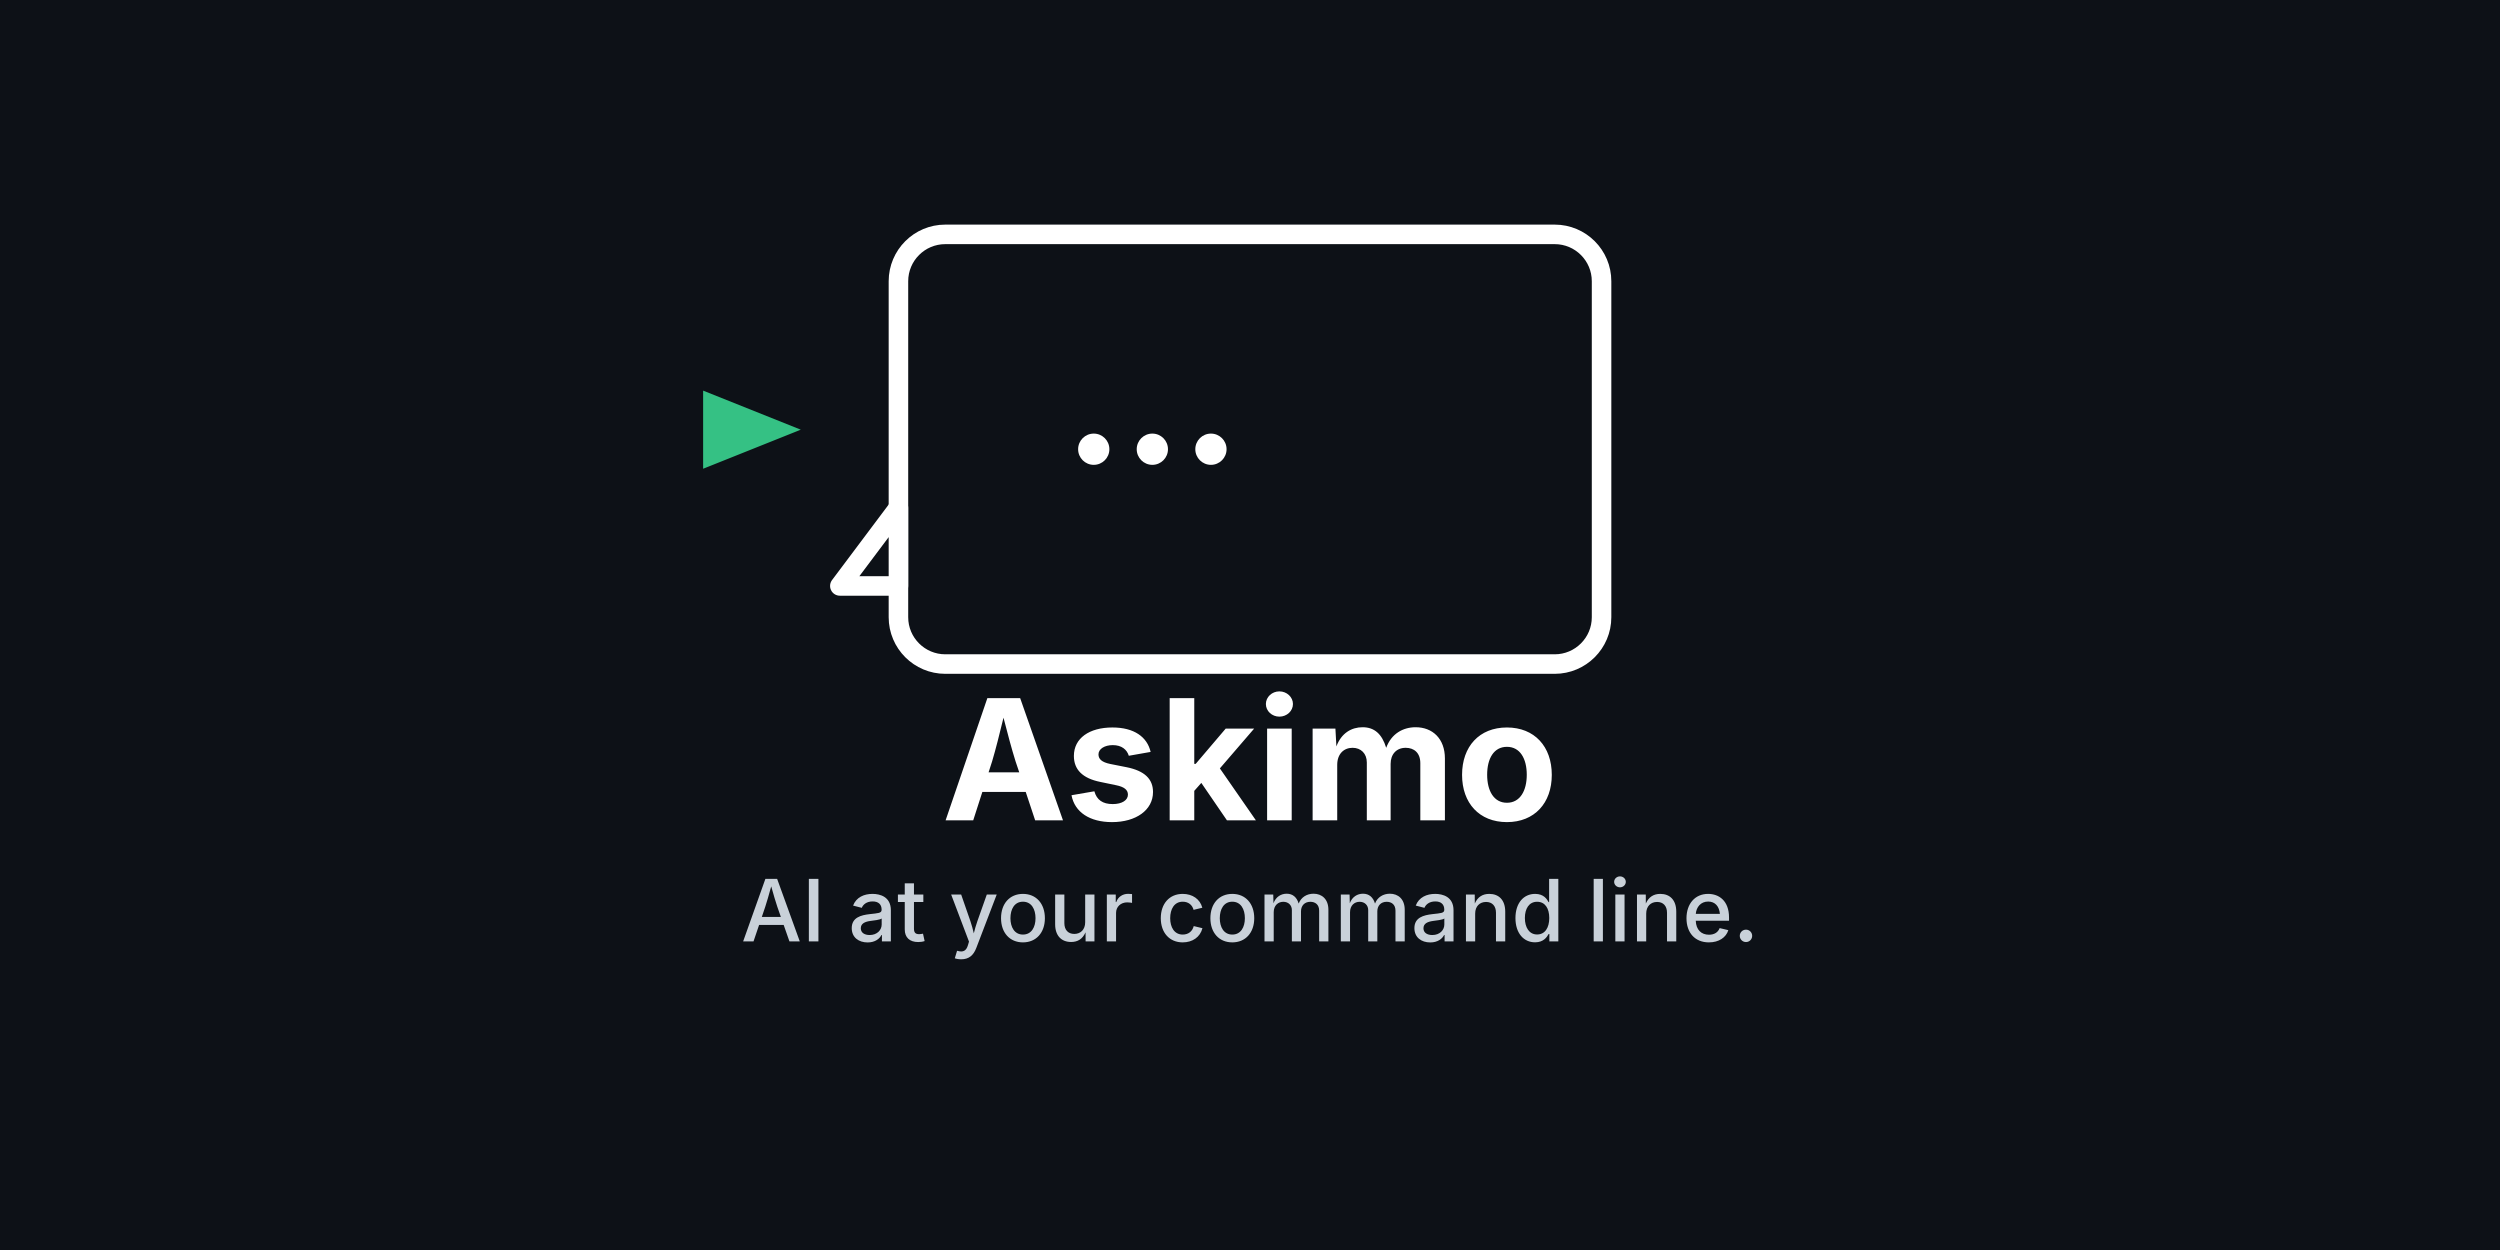
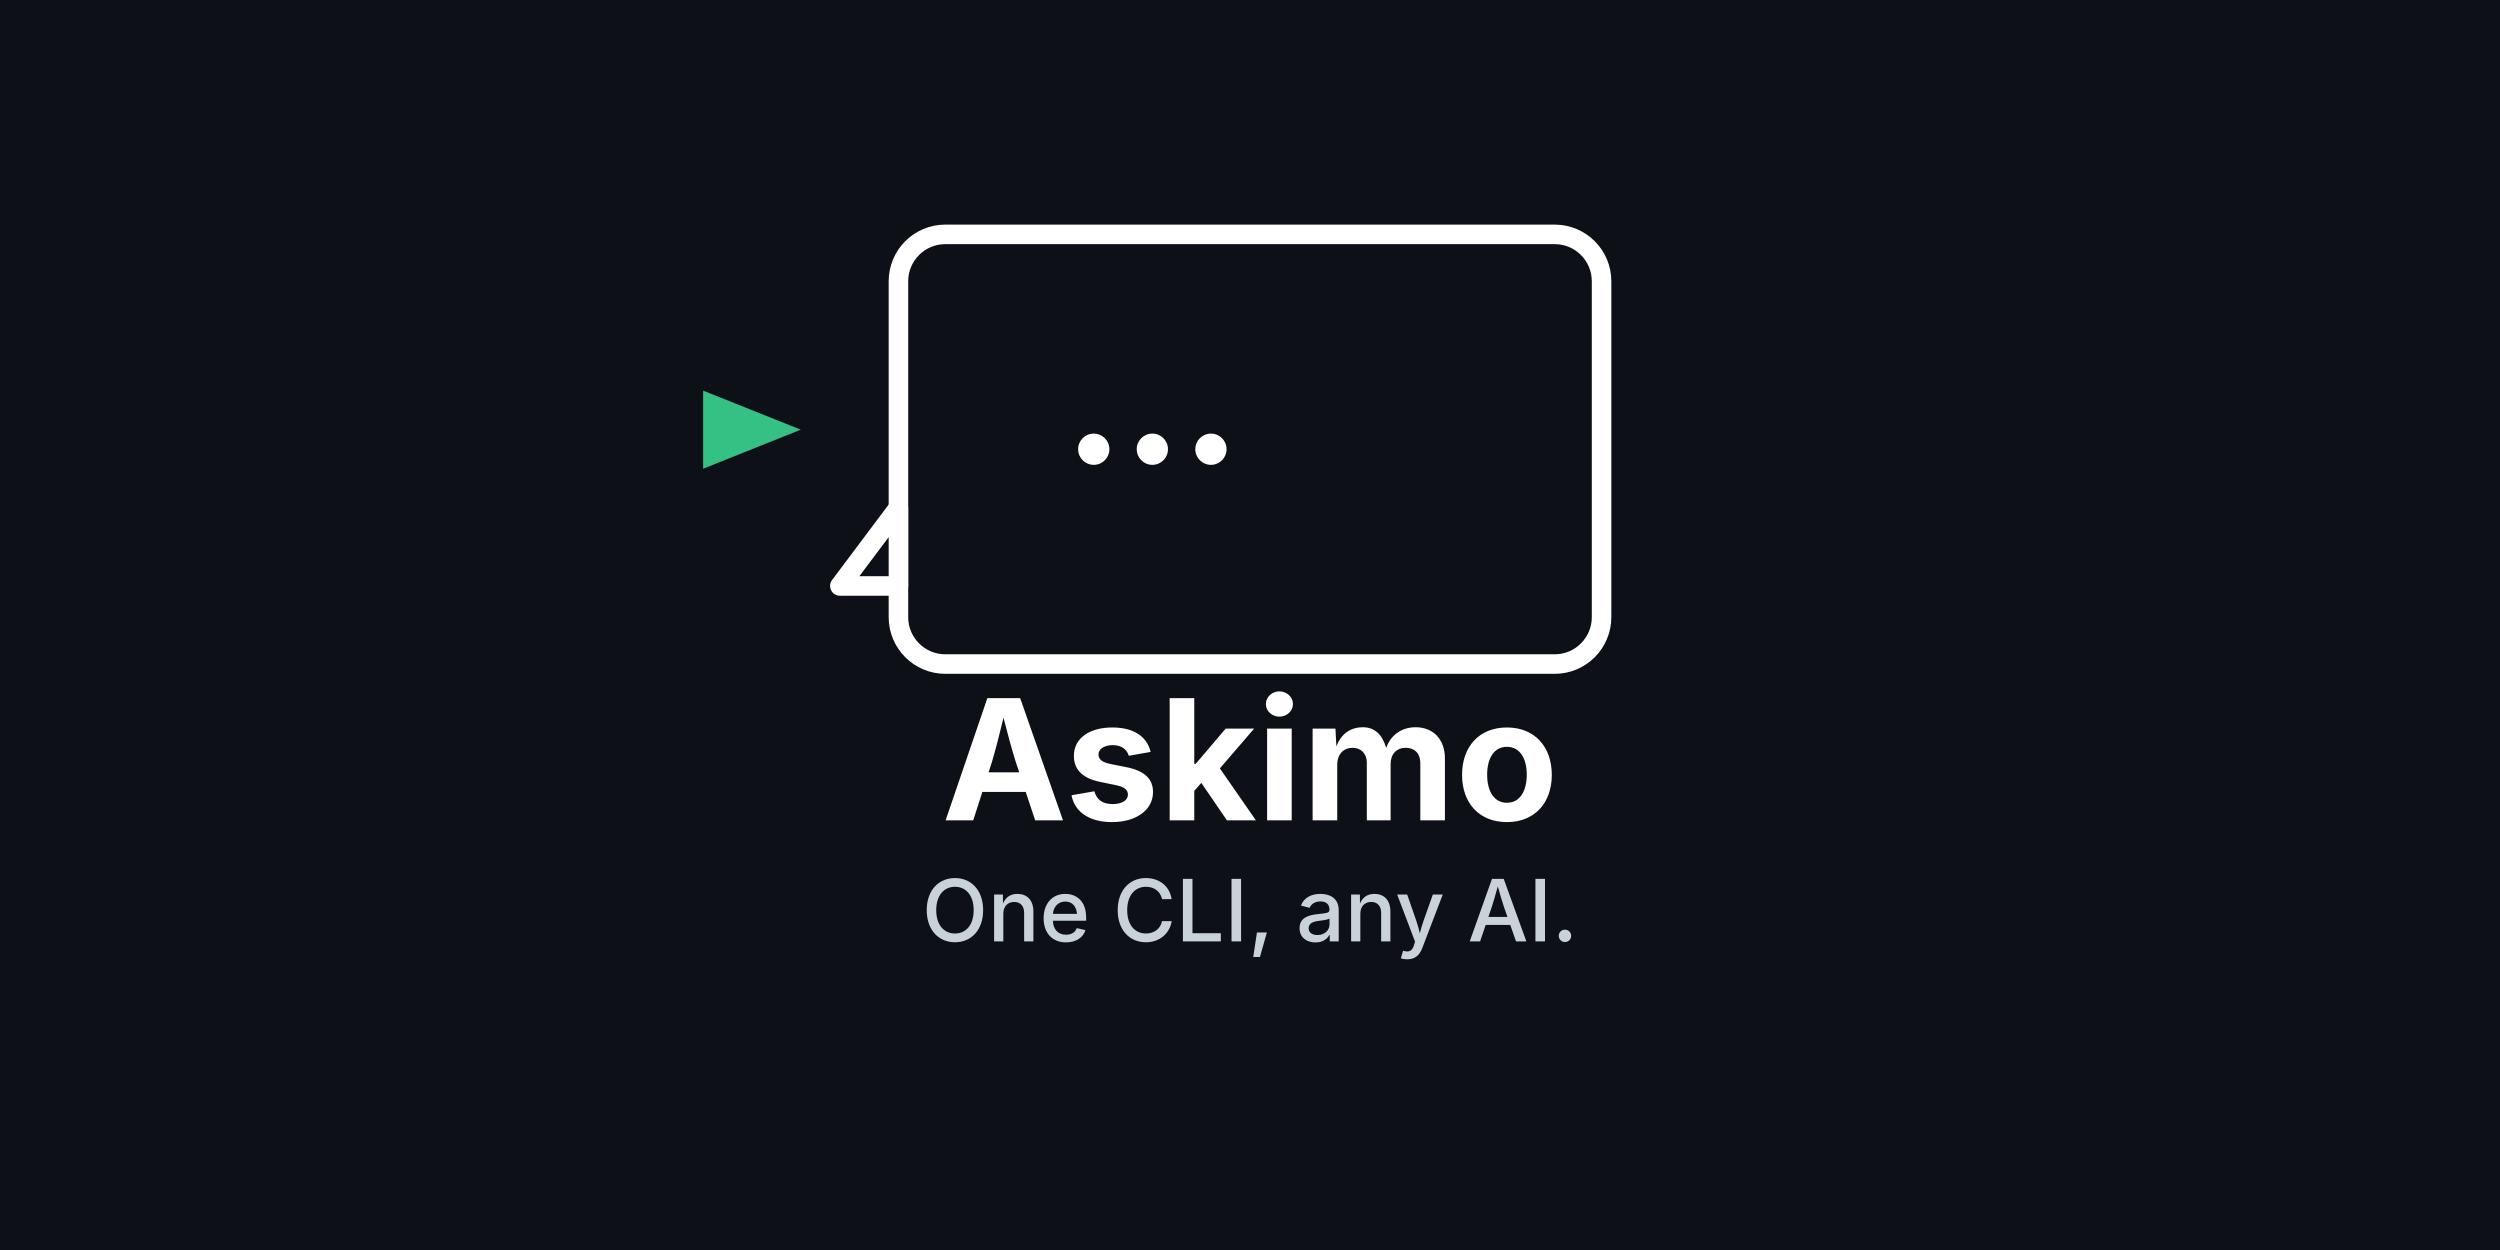
- <svg xmlns="http://www.w3.org/2000/svg" width="1280" height="640" viewBox="0 0 1280 640" role="img" aria-label="Askimo — AI at your command line.">
+ <svg xmlns="http://www.w3.org/2000/svg" width="1280" height="640" viewBox="0 0 1280 640" role="img" aria-label="Askimo - AI at your command line.">
  <rect width="100%" height="100%" fill="#0D1117" />
  <g stroke="#FFFFFF" stroke-width="10" fill="none" stroke-linecap="round" stroke-linejoin="round">
    <rect x="460" y="120" width="360" height="220" rx="24" ry="24" />
    <polygon points="460,260 430,300 460,300" fill="#0D1117" stroke="#FFFFFF" />
  </g>
  <circle cx="560" cy="230" r="8" fill="#FFFFFF" />
  <circle cx="590" cy="230" r="8" fill="#FFFFFF" />
  <circle cx="620" cy="230" r="8" fill="#FFFFFF" />
  <polygon points="410,220 360,200 360,240" fill="#35C184" />
  <g font-family="Inter, Segoe UI, DejaVu Sans, Helvetica Neue, Arial, sans-serif" text-anchor="middle">
    <text x="640" y="420" font-size="86" font-weight="700" fill="#FFFFFF">Askimo</text>
-     <text x="640" y="482" font-size="44" font-weight="500" fill="#C9D1D9">AI at your command line.</text>
+     <text x="640" y="482" font-size="44" font-weight="500" fill="#C9D1D9">One CLI, any AI.</text>
  </g>
</svg>
